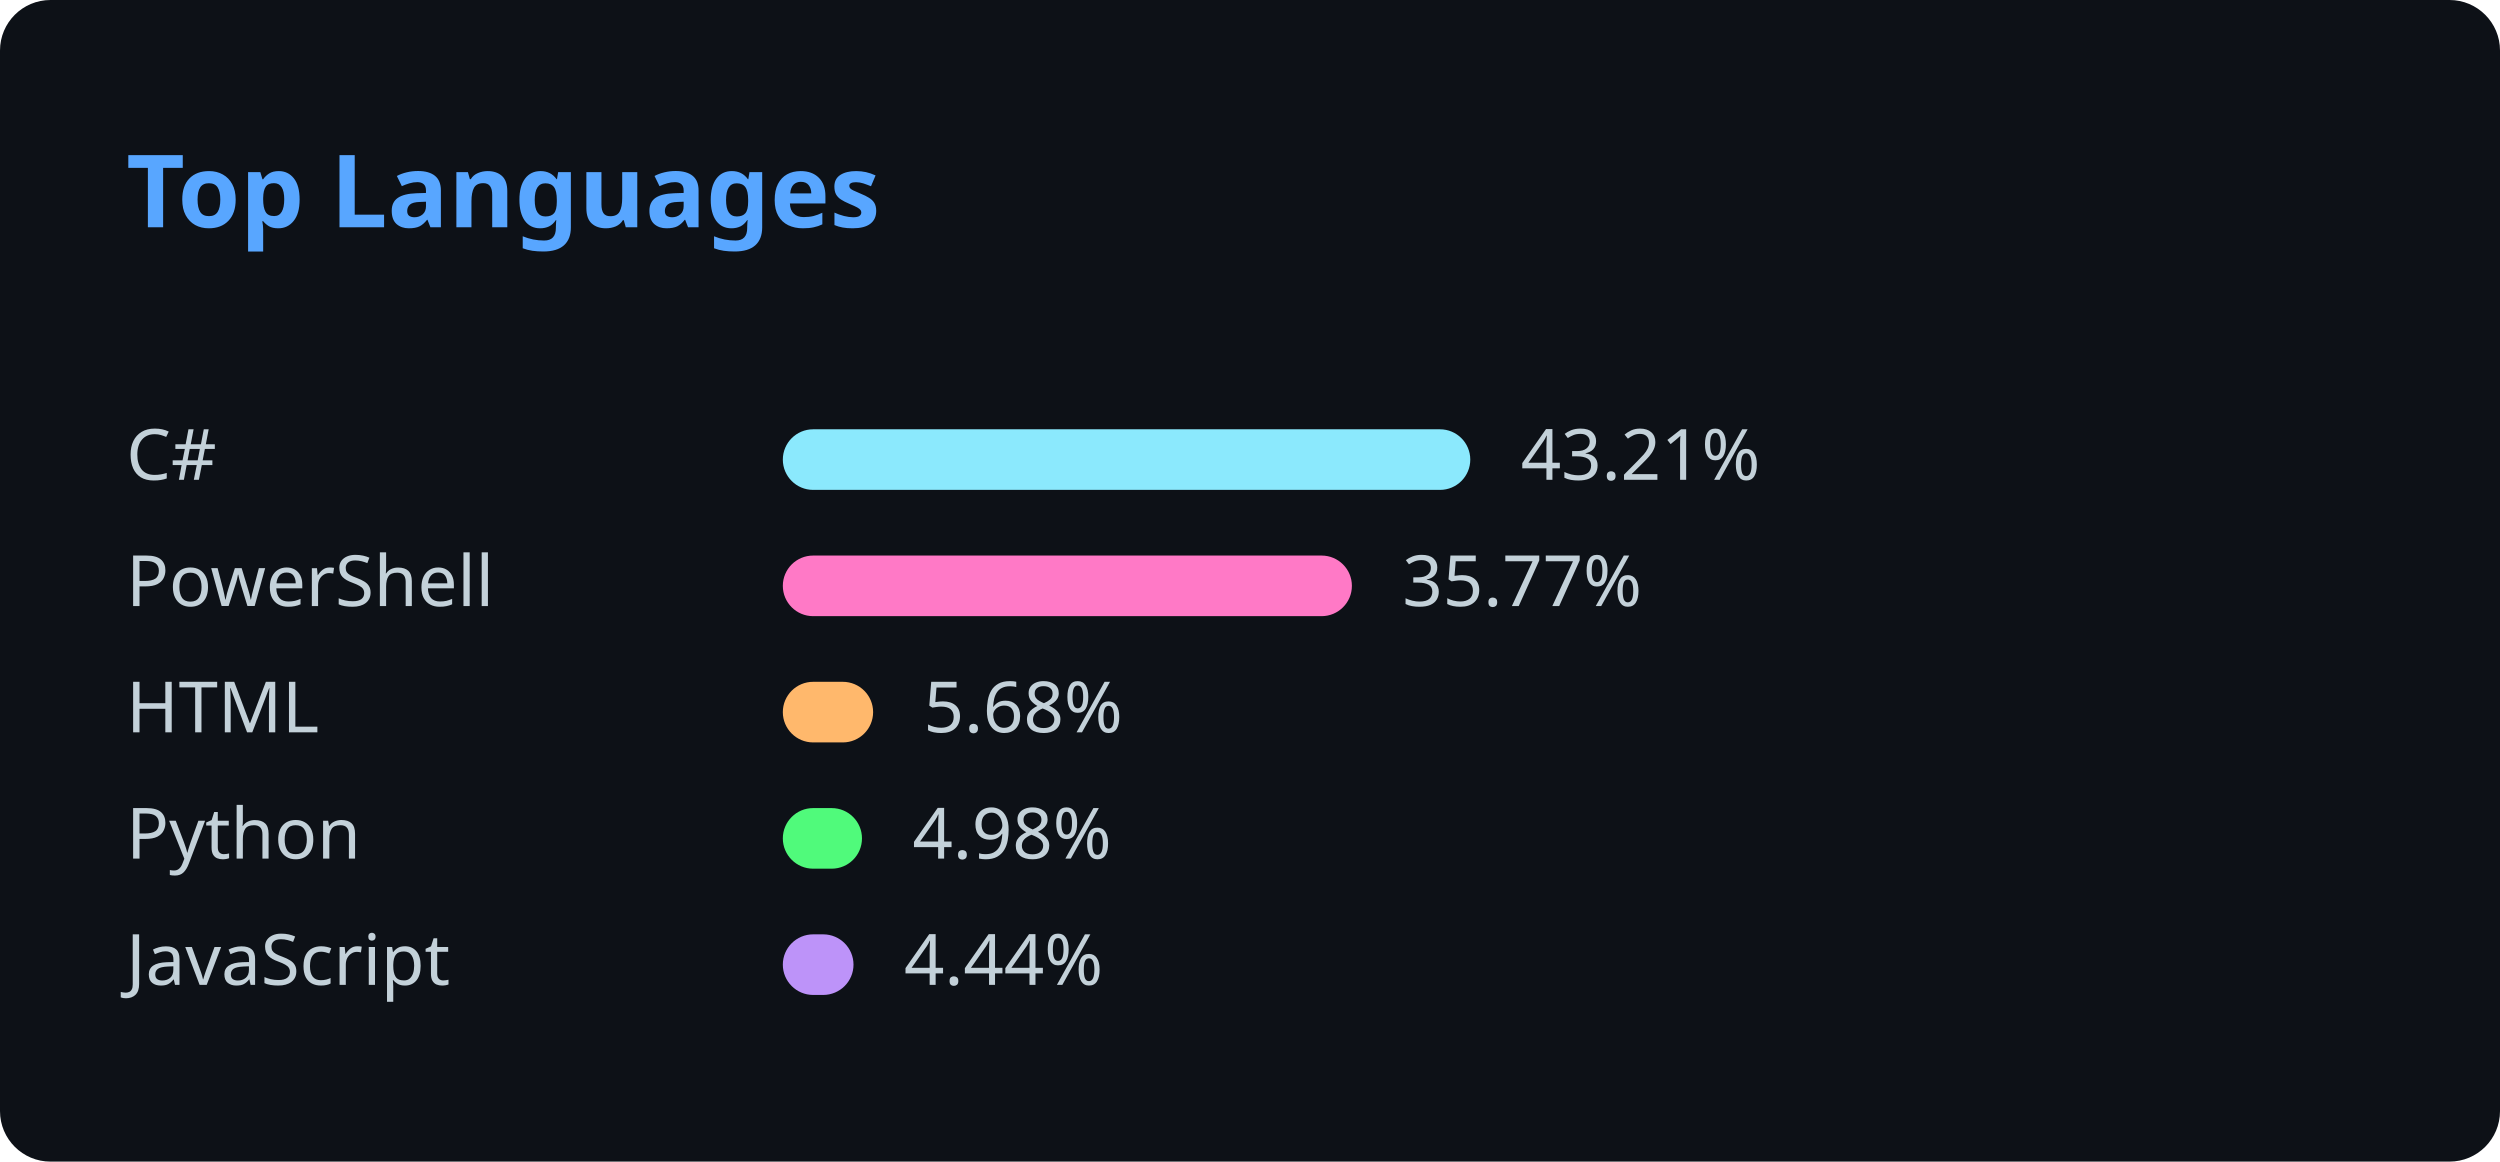
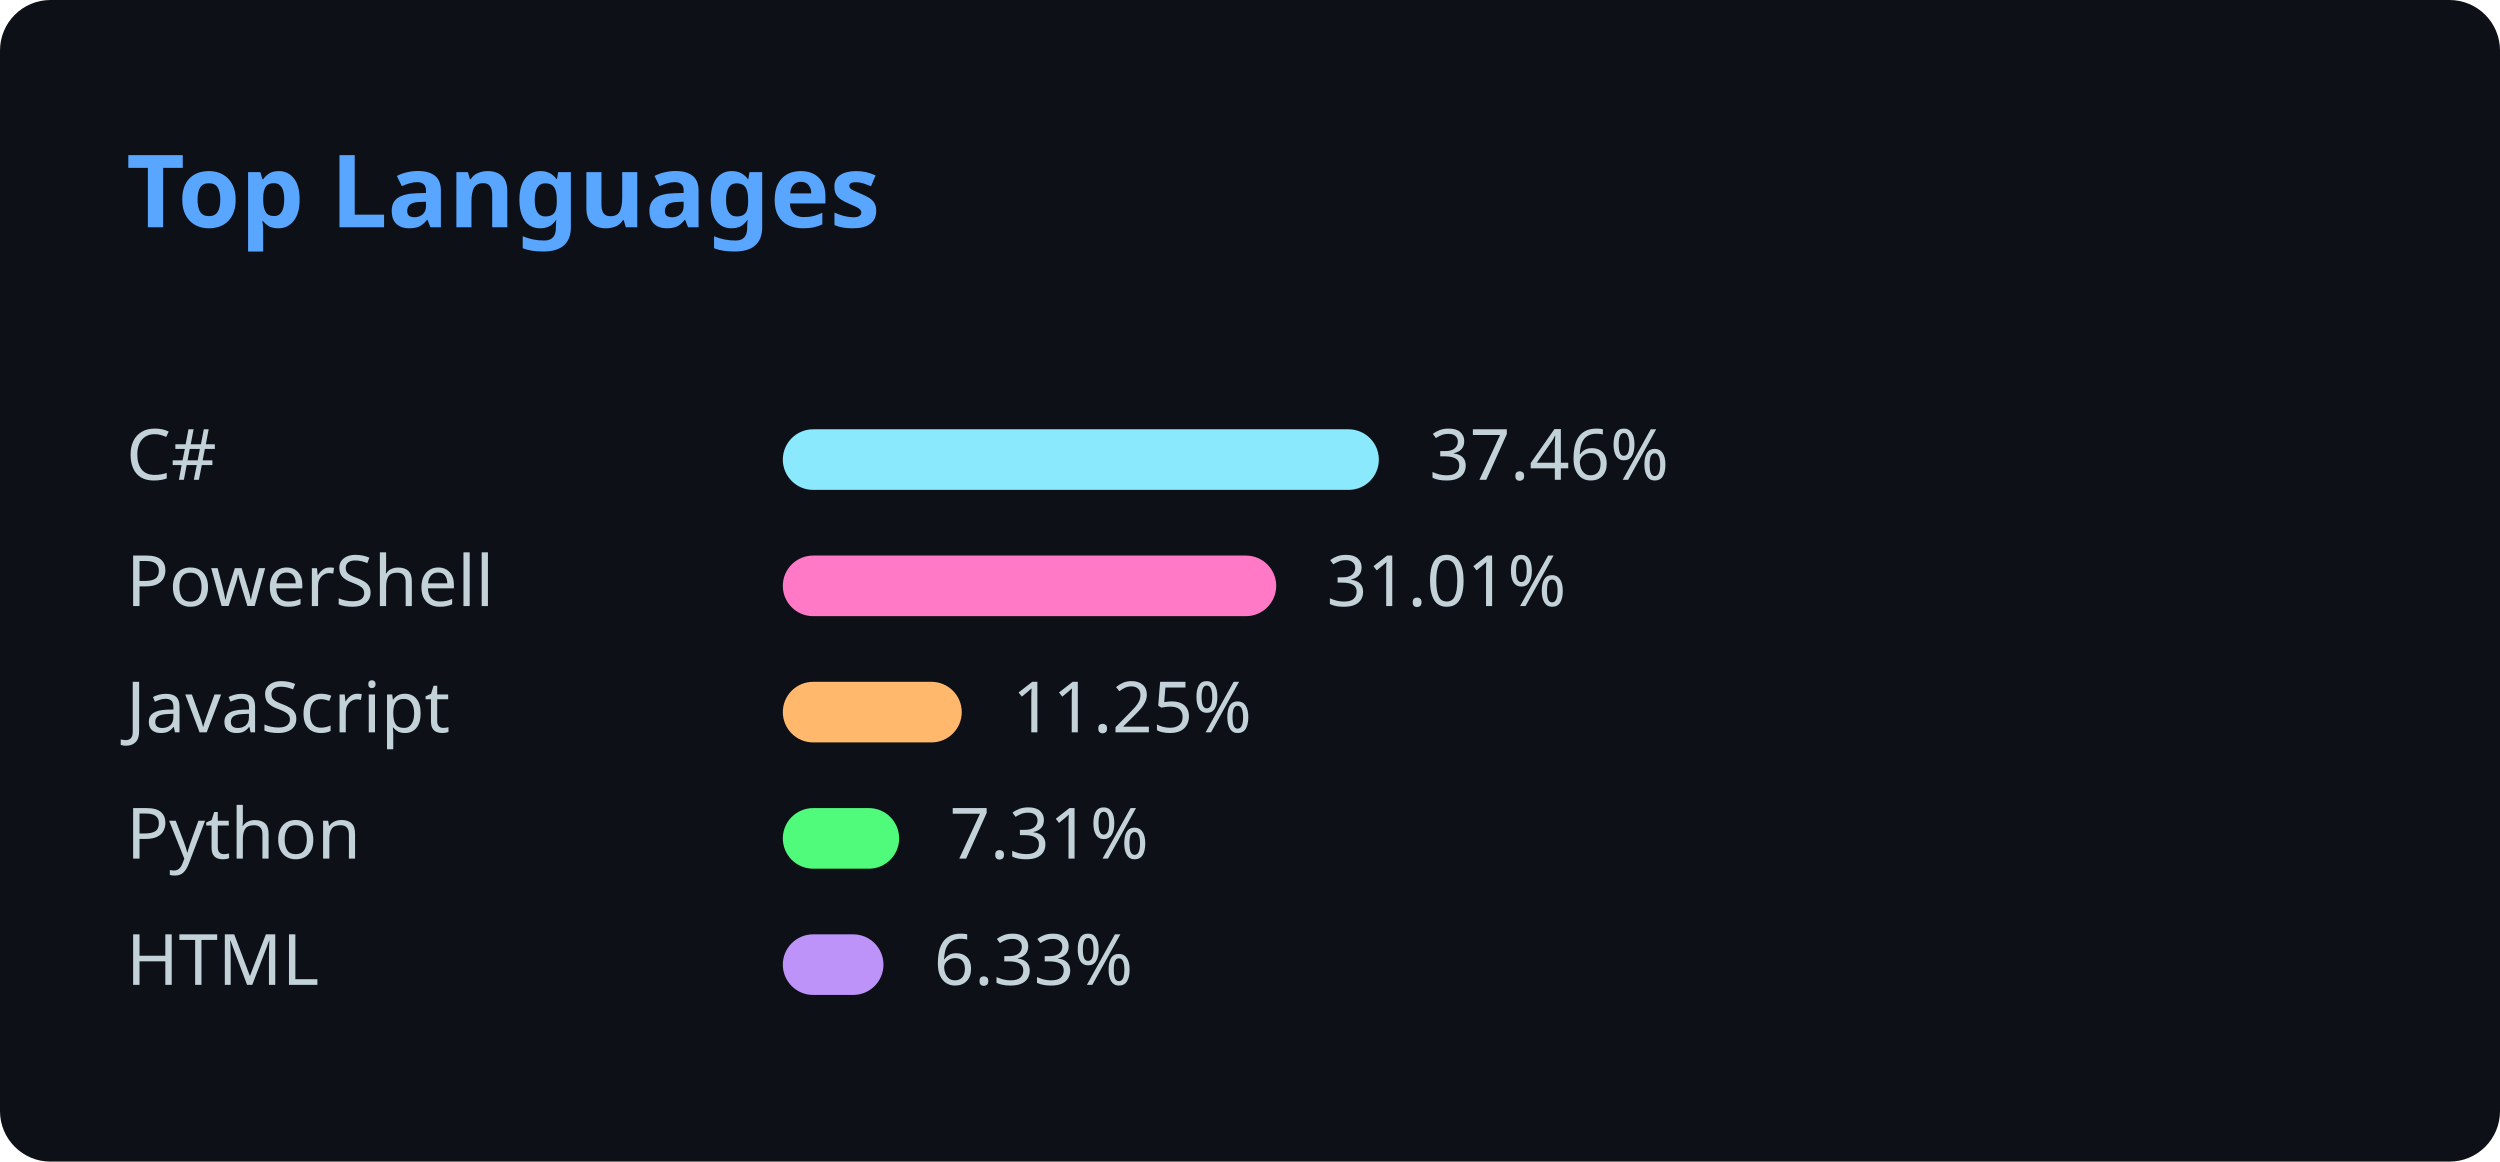
<svg xmlns="http://www.w3.org/2000/svg" width="495" height="230" viewBox="0 0 495 230">
  <rect width="495" height="230" fill="#0D1117" rx="10" ry="10" />
  <text x="25" y="45" font-family="Segoe UI,Tahoma,Geneva,Verdana,sans-serif" font-size="20" font-weight="bold" fill="#58A6FF">Top Languages</text>
  <g>
    <text x="25" y="95" font-family="Segoe UI,Tahoma,Geneva,Verdana,sans-serif" font-size="14" fill="#C3D1D9">C#</text>
-     <rect x="155" y="85" width="136.115" height="12" fill="#8be9fd" rx="6" ry="6" />
-     <text x="301.115" y="95" font-family="Segoe UI,Tahoma,Geneva,Verdana,sans-serif" font-size="14" fill="#C3D1D9">43.21%</text>
+     <rect x="155" y="85" width="118.012" height="12" fill="#8be9fd" rx="6" ry="6" />
+     <text x="283.012" y="95" font-family="Segoe UI,Tahoma,Geneva,Verdana,sans-serif" font-size="14" fill="#C3D1D9">37.46%</text>
    <text x="25" y="120" font-family="Segoe UI,Tahoma,Geneva,Verdana,sans-serif" font-size="14" fill="#C3D1D9">PowerShell</text>
-     <rect x="155" y="110" width="112.676" height="12" fill="#ff79c6" rx="6" ry="6" />
-     <text x="277.676" y="120" font-family="Segoe UI,Tahoma,Geneva,Verdana,sans-serif" font-size="14" fill="#C3D1D9">35.77%</text>
-     <text x="25" y="145" font-family="Segoe UI,Tahoma,Geneva,Verdana,sans-serif" font-size="14" fill="#C3D1D9">HTML</text>
-     <rect x="155" y="135" width="17.877" height="12" fill="#ffb86c" rx="6" ry="6" />
-     <text x="182.877" y="145" font-family="Segoe UI,Tahoma,Geneva,Verdana,sans-serif" font-size="14" fill="#C3D1D9">5.68%</text>
+     <rect x="155" y="110" width="97.69" height="12" fill="#ff79c6" rx="6" ry="6" />
+     <text x="262.69" y="120" font-family="Segoe UI,Tahoma,Geneva,Verdana,sans-serif" font-size="14" fill="#C3D1D9">31.01%</text>
+     <text x="25" y="145" font-family="Segoe UI,Tahoma,Geneva,Verdana,sans-serif" font-size="14" fill="#C3D1D9">JavaScript</text>
+     <rect x="155" y="135" width="35.428" height="12" fill="#ffb86c" rx="6" ry="6" />
+     <text x="200.428" y="145" font-family="Segoe UI,Tahoma,Geneva,Verdana,sans-serif" font-size="14" fill="#C3D1D9">11.25%</text>
    <text x="25" y="170" font-family="Segoe UI,Tahoma,Geneva,Verdana,sans-serif" font-size="14" fill="#C3D1D9">Python</text>
-     <rect x="155" y="160" width="15.673" height="12" fill="#50fa7b" rx="6" ry="6" />
-     <text x="180.673" y="170" font-family="Segoe UI,Tahoma,Geneva,Verdana,sans-serif" font-size="14" fill="#C3D1D9">4.98%</text>
-     <text x="25" y="195" font-family="Segoe UI,Tahoma,Geneva,Verdana,sans-serif" font-size="14" fill="#C3D1D9">JavaScript</text>
-     <rect x="155" y="185" width="13.994" height="12" fill="#bd93f9" rx="6" ry="6" />
-     <text x="178.994" y="195" font-family="Segoe UI,Tahoma,Geneva,Verdana,sans-serif" font-size="14" fill="#C3D1D9">4.44%</text>
+     <rect x="155" y="160" width="23.03" height="12" fill="#50fa7b" rx="6" ry="6" />
+     <text x="188.03" y="170" font-family="Segoe UI,Tahoma,Geneva,Verdana,sans-serif" font-size="14" fill="#C3D1D9">7.31%</text>
+     <text x="25" y="195" font-family="Segoe UI,Tahoma,Geneva,Verdana,sans-serif" font-size="14" fill="#C3D1D9">HTML</text>
+     <rect x="155" y="185" width="19.926" height="12" fill="#bd93f9" rx="6" ry="6" />
+     <text x="184.926" y="195" font-family="Segoe UI,Tahoma,Geneva,Verdana,sans-serif" font-size="14" fill="#C3D1D9">6.33%</text>
  </g>
</svg>
